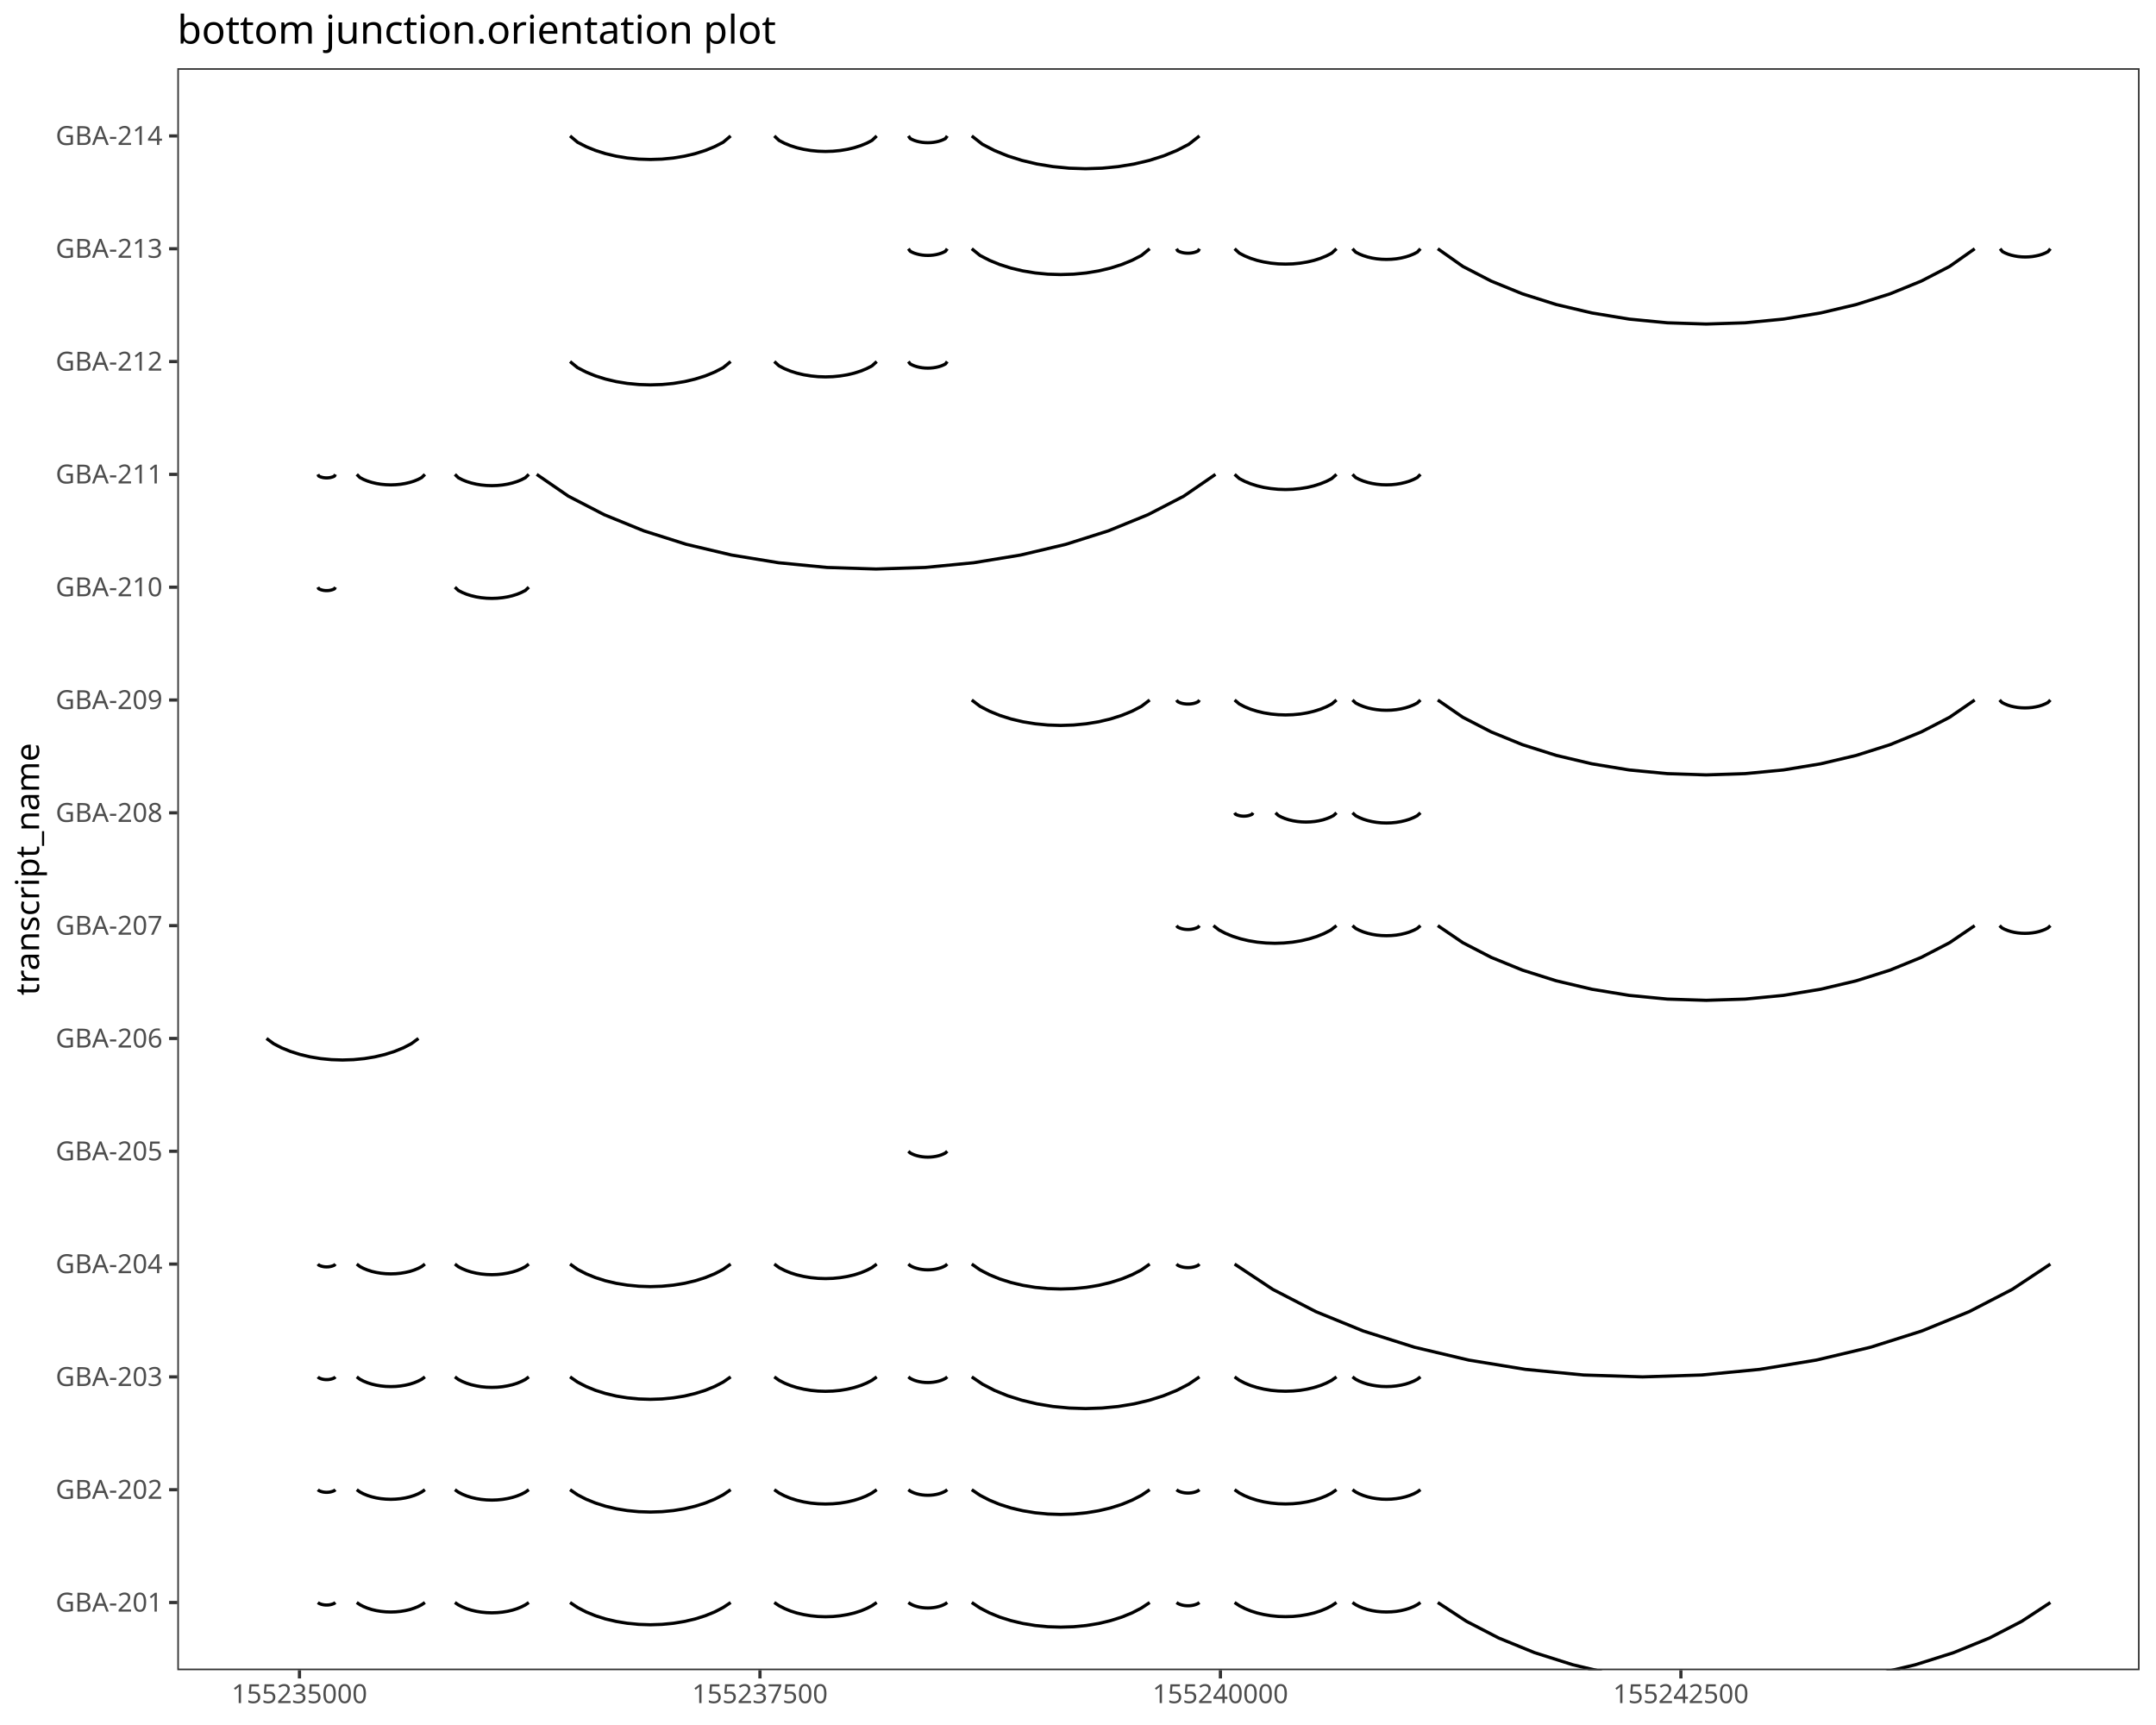
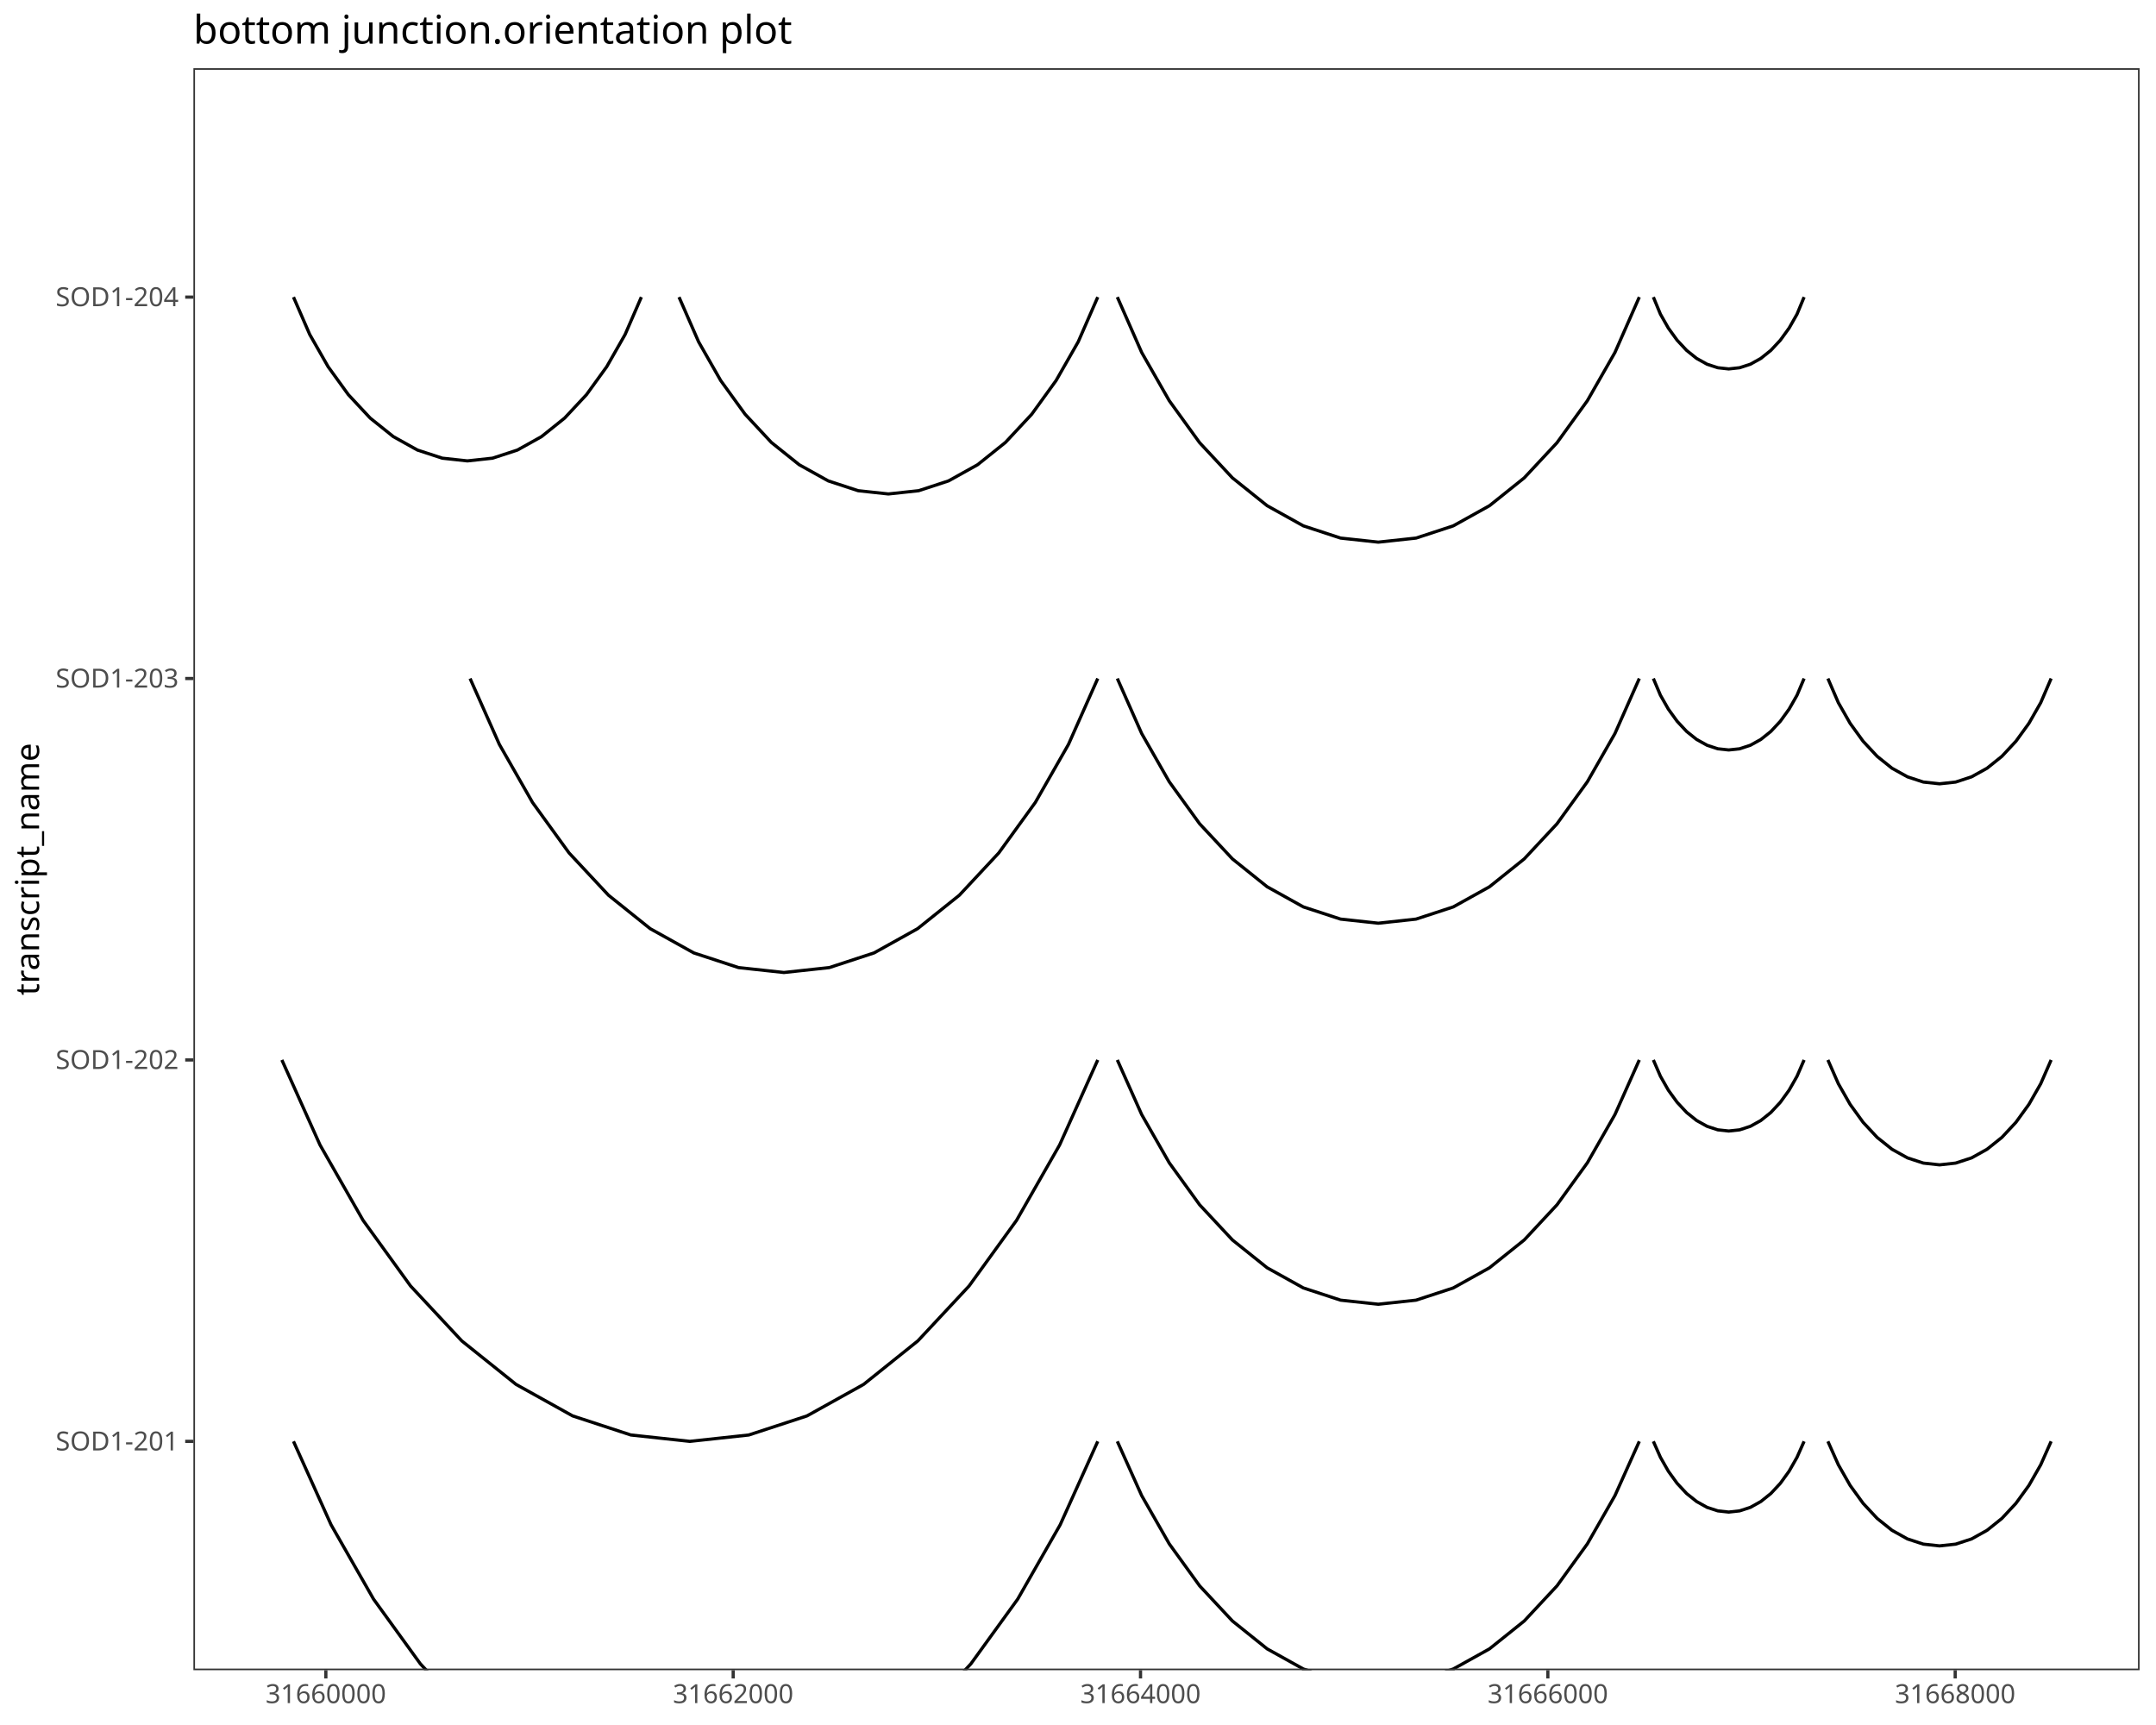
<svg xmlns="http://www.w3.org/2000/svg" class="svglite" data-engine-version="2.0" width="720.00pt" height="576.00pt" viewBox="0 0 720.00 576.00">
  <defs>
    <style type="text/css">
    .svglite line, .svglite polyline, .svglite polygon, .svglite path, .svglite rect, .svglite circle {
      fill: none;
      stroke: #000000;
      stroke-linecap: round;
      stroke-linejoin: round;
      stroke-miterlimit: 10.00;
    }
  </style>
  </defs>
  <rect width="100%" height="100%" style="stroke: none; fill: #FFFFFF;" />
  <defs>
    <clipPath id="cpMC4wMHw3MjAuMDB8MC4wMHw1NzYuMDA=">
      <rect x="0.00" y="0.00" width="720.00" height="576.00" />
    </clipPath>
  </defs>
  <g clip-path="url(#cpMC4wMHw3MjAuMDB8MC4wMHw1NzYuMDA=)">
    <rect x="0.00" y="0.00" width="720.00" height="576.00" style="stroke-width: 1.07; stroke: #FFFFFF; fill: #FFFFFF;" />
  </g>
  <defs>
-     <clipPath id="cpNTkuMjF8NzE0LjUyfDIyLjc4fDU1Ny43MQ==">
-       <rect x="59.21" y="22.78" width="655.31" height="534.92" />
+     <clipPath id="cpNjQuNTl8NzE0LjUyfDIyLjc4fDU1Ny43MQ==">
+       <rect x="64.59" y="22.78" width="649.93" height="534.92" />
    </clipPath>
  </defs>
-   <g clip-path="url(#cpNTkuMjF8NzE0LjUyfDIyLjc4fDU1Ny43MQ==)">
-     <rect x="59.21" y="22.78" width="655.31" height="534.92" style="stroke-width: 1.07; stroke: none; fill: #FFFFFF;" />
-     <polyline points="151.92,535.10 153.07,535.89 154.38,536.56 155.81,537.15 157.36,537.64 159.00,538.03 160.71,538.31 162.47,538.48 164.26,538.54 166.04,538.48 167.80,538.31 169.51,538.03 171.15,537.64 172.70,537.15 174.13,536.56 175.44,535.89 176.59,535.10 " style="stroke-width: 1.07; stroke-linecap: butt;" />
-     <polyline points="106.16,535.10 106.43,535.32 106.74,535.48 107.08,535.61 107.45,535.73 107.84,535.82 108.24,535.89 108.66,535.93 109.08,535.94 109.50,535.93 109.92,535.89 110.32,535.82 110.71,535.73 111.08,535.61 111.42,535.48 111.73,535.32 112.00,535.10 " style="stroke-width: 1.07; stroke-linecap: butt;" />
-     <polyline points="190.37,535.10 192.87,536.77 195.71,538.24 198.83,539.51 202.19,540.58 205.76,541.42 209.48,542.03 213.31,542.40 217.19,542.53 221.06,542.40 224.89,542.03 228.61,541.42 232.18,540.58 235.55,539.51 238.67,538.24 241.50,536.77 244.00,535.10 " style="stroke-width: 1.07; stroke-linecap: butt;" />
-     <polyline points="258.58,535.10 260.18,536.18 261.99,537.11 263.98,537.93 266.12,538.61 268.40,539.14 270.77,539.53 273.21,539.77 275.68,539.85 278.16,539.77 280.59,539.53 282.97,539.14 285.24,538.61 287.39,537.93 289.38,537.11 291.19,536.18 292.78,535.10 " style="stroke-width: 1.07; stroke-linecap: butt;" />
-     <polyline points="303.36,535.10 303.97,535.53 304.66,535.89 305.41,536.20 306.23,536.45 307.09,536.66 307.99,536.81 308.91,536.90 309.85,536.93 310.79,536.90 311.72,536.81 312.62,536.66 313.48,536.45 314.30,536.20 315.05,535.89 315.74,535.53 316.34,535.10 " style="stroke-width: 1.07; stroke-linecap: butt;" />
-     <polyline points="324.52,535.10 327.30,536.95 330.44,538.57 333.89,539.98 337.62,541.16 341.58,542.10 345.70,542.78 349.94,543.19 354.23,543.32 358.53,543.19 362.77,542.78 366.89,542.10 370.84,541.16 374.57,539.98 378.03,538.57 381.17,536.95 383.94,535.10 " style="stroke-width: 1.07; stroke-linecap: butt;" />
-     <polyline points="392.92,535.10 393.28,535.37 393.68,535.58 394.13,535.76 394.61,535.91 395.11,536.03 395.64,536.12 396.19,536.17 396.74,536.19 397.29,536.17 397.83,536.12 398.36,536.03 398.87,535.91 399.35,535.76 399.79,535.58 400.19,535.37 400.55,535.10 " style="stroke-width: 1.07; stroke-linecap: butt;" />
-     <polyline points="412.30,535.10 413.89,536.17 415.69,537.10 417.66,537.91 419.80,538.59 422.06,539.12 424.42,539.51 426.85,539.75 429.31,539.82 431.77,539.75 434.19,539.51 436.55,539.12 438.82,538.59 440.95,537.91 442.93,537.10 444.73,536.17 446.32,535.10 " style="stroke-width: 1.07; stroke-linecap: butt;" />
-     <polyline points="451.67,535.10 452.73,535.83 453.93,536.45 455.25,536.99 456.67,537.44 458.18,537.80 459.76,538.06 461.38,538.21 463.02,538.26 464.66,538.21 466.28,538.06 467.85,537.80 469.36,537.44 470.79,536.99 472.11,536.45 473.30,535.83 474.36,535.10 " style="stroke-width: 1.07; stroke-linecap: butt;" />
-     <polyline points="480.15,535.10 489.71,541.37 500.51,546.96 512.41,551.82 525.26,555.89 538.87,559.11 553.06,561.44 567.65,562.85 582.44,563.32 597.23,562.85 611.82,561.44 626.01,559.11 639.62,555.89 652.47,551.82 664.37,546.96 675.17,541.37 684.73,535.10 " style="stroke-width: 1.07; stroke-linecap: butt;" />
-     <polyline points="119.14,535.10 120.20,535.83 121.40,536.45 122.73,536.99 124.16,537.45 125.67,537.80 127.25,538.06 128.87,538.22 130.52,538.27 132.16,538.22 133.78,538.06 135.36,537.80 136.88,537.45 138.31,536.99 139.63,536.45 140.83,535.83 141.90,535.10 " style="stroke-width: 1.07; stroke-linecap: butt;" />
-     <polyline points="151.92,196.07 153.07,197.16 154.38,197.83 155.81,198.42 157.36,198.91 159.00,199.30 160.71,199.58 162.47,199.75 164.26,199.81 166.04,199.75 167.80,199.58 169.51,199.30 171.15,198.91 172.70,198.42 174.13,197.83 175.44,197.16 176.59,196.07 " style="stroke-width: 1.07; stroke-linecap: butt;" />
-     <polyline points="106.16,196.07 106.43,196.59 106.74,196.74 107.08,196.88 107.45,197.00 107.84,197.09 108.24,197.16 108.66,197.20 109.08,197.21 109.50,197.20 109.92,197.16 110.32,197.09 110.71,197.00 111.08,196.88 111.42,196.74 111.73,196.59 112.00,196.07 " style="stroke-width: 1.07; stroke-linecap: butt;" />
-     <polyline points="119.14,158.40 120.20,159.46 121.40,160.09 122.73,160.63 124.16,161.08 125.67,161.44 127.25,161.70 128.87,161.85 130.52,161.91 132.16,161.85 133.78,161.70 135.36,161.44 136.88,161.08 138.31,160.63 139.63,160.09 140.83,159.46 141.90,158.40 " style="stroke-width: 1.07; stroke-linecap: butt;" />
-     <polyline points="151.92,158.40 153.07,159.52 154.38,160.20 155.81,160.78 157.36,161.27 159.00,161.66 160.71,161.94 162.47,162.11 164.26,162.17 166.04,162.11 167.80,161.94 169.51,161.66 171.15,161.27 172.70,160.78 174.13,160.20 175.44,159.52 176.59,158.40 " style="stroke-width: 1.07; stroke-linecap: butt;" />
-     <polyline points="106.16,158.40 106.43,158.95 106.74,159.11 107.08,159.25 107.45,159.36 107.84,159.46 108.24,159.52 108.66,159.56 109.08,159.58 109.50,159.56 109.92,159.52 110.32,159.46 110.71,159.36 111.08,159.25 111.42,159.11 111.73,158.95 112.00,158.40 " style="stroke-width: 1.07; stroke-linecap: butt;" />
-     <polyline points="179.23,158.40 189.82,165.68 201.79,171.87 214.98,177.25 229.21,181.76 244.29,185.33 260.02,187.91 276.18,189.48 292.57,190.00 308.95,189.48 325.12,187.91 340.84,185.33 355.92,181.76 370.15,177.25 383.34,171.87 395.31,165.68 405.90,158.40 " style="stroke-width: 1.07; stroke-linecap: butt;" />
-     <polyline points="412.30,158.40 413.89,159.81 415.69,160.74 417.66,161.54 419.80,162.22 422.06,162.76 424.42,163.14 426.85,163.38 429.31,163.46 431.77,163.38 434.19,163.14 436.55,162.76 438.82,162.22 440.95,161.54 442.93,160.74 444.73,159.81 446.32,158.40 " style="stroke-width: 1.07; stroke-linecap: butt;" />
-     <polyline points="451.67,158.40 452.73,159.46 453.93,160.08 455.25,160.62 456.67,161.07 458.18,161.43 459.76,161.69 461.38,161.85 463.02,161.90 464.66,161.85 466.28,161.69 467.85,161.43 469.36,161.07 470.79,160.62 472.11,160.08 473.30,159.46 474.36,158.40 " style="stroke-width: 1.07; stroke-linecap: butt;" />
-     <polyline points="190.37,120.73 192.87,122.77 195.71,124.23 198.83,125.51 202.19,126.57 205.76,127.42 209.48,128.03 213.31,128.40 217.19,128.52 221.06,128.40 224.89,128.03 228.61,127.42 232.18,126.57 235.55,125.51 238.67,124.23 241.50,122.77 244.00,120.73 " style="stroke-width: 1.07; stroke-linecap: butt;" />
-     <polyline points="258.58,120.73 260.18,122.18 261.99,123.11 263.98,123.92 266.12,124.60 268.40,125.14 270.77,125.53 273.21,125.77 275.68,125.85 278.16,125.77 280.59,125.53 282.97,125.14 285.24,124.60 287.39,123.92 289.38,123.11 291.19,122.18 292.78,120.73 " style="stroke-width: 1.07; stroke-linecap: butt;" />
-     <polyline points="303.36,120.73 303.97,121.53 304.66,121.88 305.41,122.19 306.23,122.45 307.09,122.65 307.99,122.80 308.91,122.89 309.85,122.92 310.79,122.89 311.72,122.80 312.62,122.65 313.48,122.45 314.30,122.19 315.05,121.88 315.74,121.53 316.34,120.73 " style="stroke-width: 1.07; stroke-linecap: butt;" />
-     <polyline points="303.36,83.06 303.97,83.89 304.66,84.25 305.41,84.56 306.23,84.81 307.09,85.02 307.99,85.17 308.91,85.26 309.85,85.29 310.79,85.26 311.72,85.17 312.62,85.02 313.48,84.81 314.30,84.56 315.05,84.25 315.74,83.89 316.34,83.06 " style="stroke-width: 1.07; stroke-linecap: butt;" />
-     <polyline points="324.52,83.06 327.30,85.31 330.44,86.93 333.89,88.34 337.62,89.52 341.58,90.46 345.70,91.14 349.94,91.55 354.23,91.68 358.53,91.55 362.77,91.14 366.89,90.46 370.84,89.52 374.57,88.34 378.03,86.93 381.17,85.31 383.94,83.06 " style="stroke-width: 1.07; stroke-linecap: butt;" />
-     <polyline points="392.92,83.06 393.28,83.73 393.68,83.94 394.13,84.12 394.61,84.27 395.11,84.39 395.64,84.48 396.19,84.53 396.74,84.55 397.29,84.53 397.83,84.48 398.36,84.39 398.87,84.27 399.35,84.12 399.79,83.94 400.19,83.73 400.55,83.06 " style="stroke-width: 1.07; stroke-linecap: butt;" />
-     <polyline points="412.30,83.06 413.89,84.53 415.69,85.46 417.66,86.27 419.80,86.95 422.06,87.48 424.42,87.87 426.85,88.11 429.31,88.18 431.77,88.11 434.19,87.87 436.55,87.48 438.82,86.95 440.95,86.27 442.93,85.46 444.73,84.53 446.32,83.06 " style="stroke-width: 1.07; stroke-linecap: butt;" />
-     <polyline points="451.67,83.06 452.73,84.19 453.93,84.81 455.25,85.35 456.67,85.80 458.18,86.16 459.76,86.42 461.38,86.57 463.02,86.62 464.66,86.57 466.28,86.42 467.85,86.16 469.36,85.80 470.79,85.35 472.11,84.81 473.30,84.19 474.36,83.06 " style="stroke-width: 1.07; stroke-linecap: butt;" />
-     <polyline points="480.15,83.06 488.52,88.96 497.99,93.86 508.43,98.12 519.68,101.68 531.61,104.50 544.05,106.55 556.84,107.79 569.80,108.20 582.76,107.79 595.55,106.55 607.99,104.50 619.92,101.68 631.17,98.12 641.61,93.86 651.07,88.96 659.45,83.06 " style="stroke-width: 1.07; stroke-linecap: butt;" />
-     <polyline points="667.94,83.06 668.73,84.01 669.61,84.47 670.59,84.87 671.64,85.20 672.76,85.46 673.93,85.66 675.12,85.77 676.34,85.81 677.55,85.77 678.75,85.66 679.91,85.46 681.03,85.20 682.09,84.87 683.06,84.47 683.95,84.01 684.73,83.06 " style="stroke-width: 1.07; stroke-linecap: butt;" />
-     <polyline points="190.37,45.39 192.87,47.50 195.71,48.96 198.83,50.23 202.19,51.30 205.76,52.14 209.48,52.76 213.31,53.13 217.19,53.25 221.06,53.13 224.89,52.76 228.61,52.14 232.18,51.30 235.55,50.23 238.67,48.96 241.50,47.50 244.00,45.39 " style="stroke-width: 1.07; stroke-linecap: butt;" />
-     <polyline points="258.58,45.39 260.18,46.90 261.99,47.84 263.98,48.65 266.12,49.33 268.40,49.87 270.77,50.26 273.21,50.49 275.68,50.57 278.16,50.49 280.59,50.26 282.97,49.87 285.24,49.33 287.39,48.65 289.38,47.84 291.19,46.90 292.78,45.39 " style="stroke-width: 1.07; stroke-linecap: butt;" />
-     <polyline points="303.36,45.39 303.97,46.26 304.66,46.61 305.41,46.92 306.23,47.18 307.09,47.38 307.99,47.53 308.91,47.62 309.85,47.65 310.79,47.62 311.72,47.53 312.62,47.38 313.48,47.18 314.30,46.92 315.05,46.61 315.74,46.26 316.34,45.39 " style="stroke-width: 1.07; stroke-linecap: butt;" />
-     <polyline points="324.52,45.39 328.08,48.18 332.09,50.25 336.51,52.06 341.29,53.57 346.34,54.77 351.62,55.63 357.04,56.16 362.54,56.34 368.03,56.16 373.45,55.63 378.73,54.77 383.79,53.57 388.56,52.06 392.98,50.25 397.00,48.18 400.55,45.39 " style="stroke-width: 1.07; stroke-linecap: butt;" />
-     <polyline points="106.16,497.43 106.43,497.68 106.74,497.84 107.08,497.98 107.45,498.09 107.84,498.19 108.24,498.25 108.66,498.29 109.08,498.31 109.50,498.29 109.92,498.25 110.32,498.19 110.71,498.09 111.08,497.98 111.42,497.84 111.73,497.68 112.00,497.43 " style="stroke-width: 1.07; stroke-linecap: butt;" />
-     <polyline points="151.92,497.43 153.07,498.25 154.38,498.93 155.81,499.51 157.36,500.00 159.00,500.39 160.71,500.67 162.47,500.84 164.26,500.90 166.04,500.84 167.80,500.67 169.51,500.39 171.15,500.00 172.70,499.51 174.13,498.93 175.44,498.25 176.59,497.43 " style="stroke-width: 1.07; stroke-linecap: butt;" />
-     <polyline points="190.37,497.43 192.87,499.14 195.71,500.60 198.83,501.87 202.19,502.94 205.76,503.79 209.48,504.40 213.31,504.77 217.19,504.89 221.06,504.77 224.89,504.40 228.61,503.79 232.18,502.94 235.55,501.87 238.67,500.60 241.50,499.14 244.00,497.43 " style="stroke-width: 1.07; stroke-linecap: butt;" />
-     <polyline points="258.58,497.43 260.18,498.54 261.99,499.48 263.98,500.29 266.12,500.97 268.40,501.51 270.77,501.90 273.21,502.13 275.68,502.21 278.16,502.13 280.59,501.90 282.97,501.51 285.24,500.97 287.39,500.29 289.38,499.48 291.19,498.54 292.78,497.43 " style="stroke-width: 1.07; stroke-linecap: butt;" />
-     <polyline points="303.36,497.43 303.97,497.90 304.66,498.25 305.41,498.56 306.23,498.82 307.09,499.02 307.99,499.17 308.91,499.26 309.85,499.29 310.79,499.26 311.72,499.17 312.62,499.02 313.48,498.82 314.30,498.56 315.05,498.25 315.74,497.90 316.34,497.43 " style="stroke-width: 1.07; stroke-linecap: butt;" />
-     <polyline points="324.52,497.43 327.30,499.31 330.44,500.93 333.89,502.35 337.62,503.53 341.58,504.46 345.70,505.14 349.94,505.55 354.23,505.69 358.53,505.55 362.77,505.14 366.89,504.46 370.84,503.53 374.57,502.35 378.03,500.93 381.17,499.31 383.94,497.43 " style="stroke-width: 1.07; stroke-linecap: butt;" />
-     <polyline points="392.92,497.43 393.28,497.73 393.68,497.94 394.13,498.12 394.61,498.27 395.11,498.39 395.64,498.48 396.19,498.53 396.74,498.55 397.29,498.53 397.83,498.48 398.36,498.39 398.87,498.27 399.35,498.12 399.79,497.94 400.19,497.73 400.55,497.43 " style="stroke-width: 1.07; stroke-linecap: butt;" />
-     <polyline points="412.30,497.43 413.89,498.54 415.69,499.47 417.66,500.27 419.80,500.95 422.06,501.49 424.42,501.87 426.85,502.11 429.31,502.19 431.77,502.11 434.19,501.87 436.55,501.49 438.82,500.95 440.95,500.27 442.93,499.47 444.73,498.54 446.32,497.43 " style="stroke-width: 1.07; stroke-linecap: butt;" />
-     <polyline points="451.67,497.43 452.73,498.19 453.93,498.81 455.25,499.35 456.67,499.80 458.18,500.16 459.76,500.42 461.38,500.58 463.02,500.63 464.66,500.58 466.28,500.42 467.85,500.16 469.36,499.80 470.79,499.35 472.11,498.81 473.30,498.19 474.36,497.43 " style="stroke-width: 1.07; stroke-linecap: butt;" />
-     <polyline points="119.14,497.43 120.20,498.19 121.40,498.82 122.73,499.36 124.16,499.81 125.67,500.17 127.25,500.43 128.87,500.58 130.52,500.64 132.16,500.58 133.78,500.43 135.36,500.17 136.88,499.81 138.31,499.36 139.63,498.82 140.83,498.19 141.90,497.43 " style="stroke-width: 1.07; stroke-linecap: butt;" />
-     <polyline points="119.14,459.76 120.20,460.56 121.40,461.18 122.73,461.72 124.16,462.17 125.67,462.53 127.25,462.79 128.87,462.95 130.52,463.00 132.16,462.95 133.78,462.79 135.36,462.53 136.88,462.17 138.31,461.72 139.63,461.18 140.83,460.56 141.90,459.76 " style="stroke-width: 1.07; stroke-linecap: butt;" />
-     <polyline points="151.92,459.76 153.07,460.62 154.38,461.29 155.81,461.88 157.36,462.37 159.00,462.75 160.71,463.04 162.47,463.21 164.26,463.26 166.04,463.21 167.80,463.04 169.51,462.75 171.15,462.37 172.70,461.88 174.13,461.29 175.44,460.62 176.59,459.76 " style="stroke-width: 1.07; stroke-linecap: butt;" />
-     <polyline points="190.37,459.76 192.87,461.50 195.71,462.96 198.83,464.24 202.19,465.30 205.76,466.15 209.48,466.76 213.31,467.13 217.19,467.25 221.06,467.13 224.89,466.76 228.61,466.15 232.18,465.30 235.55,464.24 238.67,462.96 241.50,461.50 244.00,459.76 " style="stroke-width: 1.07; stroke-linecap: butt;" />
-     <polyline points="258.58,459.76 260.18,460.91 261.99,461.84 263.98,462.65 266.12,463.33 268.40,463.87 270.77,464.26 273.21,464.50 275.68,464.58 278.16,464.50 280.59,464.26 282.97,463.87 285.24,463.33 287.39,462.65 289.38,461.84 291.19,460.91 292.78,459.76 " style="stroke-width: 1.07; stroke-linecap: butt;" />
-     <polyline points="106.16,459.76 106.43,460.04 106.74,460.20 107.08,460.34 107.45,460.46 107.84,460.55 108.24,460.62 108.66,460.66 109.08,460.67 109.50,460.66 109.92,460.62 110.32,460.55 110.71,460.46 111.08,460.34 111.42,460.20 111.73,460.04 112.00,459.76 " style="stroke-width: 1.07; stroke-linecap: butt;" />
-     <polyline points="303.36,459.76 303.97,460.26 304.66,460.61 305.41,460.92 306.23,461.18 307.09,461.38 307.99,461.53 308.91,461.62 309.85,461.65 310.79,461.62 311.72,461.53 312.62,461.38 313.48,461.18 314.30,460.92 315.05,460.61 315.74,460.26 316.34,459.76 " style="stroke-width: 1.07; stroke-linecap: butt;" />
-     <polyline points="324.52,459.76 328.08,462.18 332.09,464.26 336.51,466.06 341.29,467.57 346.34,468.77 351.62,469.64 357.04,470.16 362.54,470.34 368.03,470.16 373.45,469.64 378.73,468.77 383.79,467.57 388.56,466.06 392.98,464.26 397.00,462.18 400.55,459.76 " style="stroke-width: 1.07; stroke-linecap: butt;" />
-     <polyline points="412.30,459.76 413.89,460.90 415.69,461.83 417.66,462.64 419.80,463.31 422.06,463.85 424.42,464.24 426.85,464.47 429.31,464.55 431.77,464.47 434.19,464.24 436.55,463.85 438.82,463.31 440.95,462.64 442.93,461.83 444.73,460.90 446.32,459.76 " style="stroke-width: 1.07; stroke-linecap: butt;" />
-     <polyline points="451.67,459.76 452.73,460.56 453.93,461.18 455.25,461.71 456.67,462.17 458.18,462.52 459.76,462.78 461.38,462.94 463.02,462.99 464.66,462.94 466.28,462.78 467.85,462.52 469.36,462.17 470.79,461.71 472.11,461.18 473.30,460.56 474.36,459.76 " style="stroke-width: 1.07; stroke-linecap: butt;" />
-     <polyline points="119.14,422.09 120.20,422.92 121.40,423.54 122.73,424.08 124.16,424.54 125.67,424.89 127.25,425.15 128.87,425.31 130.52,425.36 132.16,425.31 133.78,425.15 135.36,424.89 136.88,424.54 138.31,424.08 139.63,423.54 140.83,422.92 141.90,422.09 " style="stroke-width: 1.07; stroke-linecap: butt;" />
-     <polyline points="151.92,422.09 153.07,422.98 154.38,423.65 155.81,424.24 157.36,424.73 159.00,425.12 160.71,425.40 162.47,425.57 164.26,425.63 166.04,425.57 167.80,425.40 169.51,425.12 171.15,424.73 172.70,424.24 174.13,423.65 175.44,422.98 176.59,422.09 " style="stroke-width: 1.07; stroke-linecap: butt;" />
-     <polyline points="190.37,422.09 192.87,423.86 195.71,425.33 198.83,426.60 202.19,427.67 205.76,428.51 209.48,429.12 213.31,429.49 217.19,429.62 221.06,429.49 224.89,429.12 228.61,428.51 232.18,427.67 235.55,426.60 238.67,425.33 241.50,423.86 244.00,422.09 " style="stroke-width: 1.07; stroke-linecap: butt;" />
-     <polyline points="258.58,422.09 260.18,423.27 261.99,424.20 263.98,425.02 266.12,425.70 268.40,426.23 270.77,426.62 273.21,426.86 275.68,426.94 278.16,426.86 280.59,426.62 282.97,426.23 285.24,425.70 287.39,425.02 289.38,424.20 291.19,423.27 292.78,422.09 " style="stroke-width: 1.07; stroke-linecap: butt;" />
-     <polyline points="303.36,422.09 303.97,422.62 304.66,422.98 305.41,423.29 306.23,423.54 307.09,423.75 307.99,423.90 308.91,423.99 309.85,424.02 310.79,423.99 311.72,423.90 312.62,423.75 313.48,423.54 314.30,423.29 315.05,422.98 315.74,422.62 316.34,422.09 " style="stroke-width: 1.07; stroke-linecap: butt;" />
-     <polyline points="106.16,422.09 106.43,422.41 106.74,422.57 107.08,422.70 107.45,422.82 107.84,422.91 108.24,422.98 108.66,423.02 109.08,423.03 109.50,423.02 109.92,422.98 110.32,422.91 110.71,422.82 111.08,422.70 111.42,422.57 111.73,422.41 112.00,422.09 " style="stroke-width: 1.07; stroke-linecap: butt;" />
-     <polyline points="324.52,422.09 327.30,424.04 330.44,425.66 333.89,427.07 337.62,428.25 341.58,429.19 345.70,429.87 349.94,430.28 354.23,430.41 358.53,430.28 362.77,429.87 366.89,429.19 370.84,428.25 374.57,427.07 378.03,425.66 381.17,424.04 383.94,422.09 " style="stroke-width: 1.07; stroke-linecap: butt;" />
-     <polyline points="392.92,422.09 393.28,422.46 393.68,422.67 394.13,422.85 394.61,423.00 395.11,423.12 395.64,423.21 396.19,423.26 396.74,423.28 397.29,423.26 397.83,423.21 398.36,423.12 398.87,423.00 399.35,422.85 399.79,422.67 400.19,422.46 400.55,422.09 " style="stroke-width: 1.07; stroke-linecap: butt;" />
-     <polyline points="412.30,422.09 425.03,430.53 439.42,437.97 455.27,444.44 472.37,449.86 490.49,454.15 509.40,457.25 528.82,459.13 548.52,459.76 568.21,459.13 587.64,457.25 606.54,454.15 624.66,449.86 641.77,444.44 657.62,437.97 672.00,430.53 684.73,422.09 " style="stroke-width: 1.07; stroke-linecap: butt;" />
-     <polyline points="303.36,384.42 303.97,384.99 304.66,385.34 305.41,385.65 306.23,385.91 307.09,386.11 307.99,386.26 308.91,386.35 309.85,386.38 310.79,386.35 311.72,386.26 312.62,386.11 313.48,385.91 314.30,385.65 315.05,385.34 315.74,384.99 316.34,384.42 " style="stroke-width: 1.07; stroke-linecap: butt;" />
-     <polyline points="89.00,346.75 91.37,348.50 94.05,349.89 97.00,351.09 100.19,352.10 103.56,352.90 107.08,353.48 110.70,353.83 114.37,353.95 118.04,353.83 121.66,353.48 125.18,352.90 128.55,352.10 131.74,351.09 134.69,349.89 137.37,348.50 139.74,346.75 " style="stroke-width: 1.07; stroke-linecap: butt;" />
-     <polyline points="392.92,309.08 393.28,309.55 393.68,309.76 394.13,309.94 394.61,310.09 395.11,310.21 395.64,310.30 396.19,310.35 396.74,310.37 397.29,310.35 397.83,310.30 398.36,310.21 398.87,310.09 399.35,309.94 399.79,309.76 400.19,309.55 400.55,309.08 " style="stroke-width: 1.07; stroke-linecap: butt;" />
-     <polyline points="405.23,309.08 407.15,310.57 409.32,311.69 411.71,312.67 414.29,313.48 417.02,314.13 419.87,314.60 422.80,314.88 425.77,314.98 428.74,314.88 431.67,314.60 434.52,314.13 437.26,313.48 439.84,312.67 442.23,311.69 444.40,310.57 446.32,309.08 " style="stroke-width: 1.07; stroke-linecap: butt;" />
-     <polyline points="451.67,309.08 452.73,310.01 453.93,310.63 455.25,311.17 456.67,311.62 458.18,311.98 459.76,312.24 461.38,312.39 463.02,312.44 464.66,312.39 466.28,312.24 467.85,311.98 469.36,311.62 470.79,311.17 472.11,310.63 473.30,310.01 474.36,309.08 " style="stroke-width: 1.07; stroke-linecap: butt;" />
-     <polyline points="480.15,309.08 488.52,314.78 497.99,319.68 508.43,323.94 519.68,327.50 531.61,330.32 544.05,332.37 556.84,333.61 569.80,334.02 582.76,333.61 595.55,332.37 607.99,330.32 619.92,327.50 631.17,323.94 641.61,319.68 651.07,314.78 659.45,309.08 " style="stroke-width: 1.07; stroke-linecap: butt;" />
-     <polyline points="667.76,309.08 668.55,309.83 669.45,310.30 670.43,310.70 671.50,311.04 672.63,311.31 673.81,311.50 675.02,311.62 676.25,311.66 677.47,311.62 678.68,311.50 679.86,311.31 680.99,311.04 682.06,310.70 683.04,310.30 683.94,309.83 684.73,309.08 " style="stroke-width: 1.07; stroke-linecap: butt;" />
-     <polyline points="412.30,271.41 412.59,271.87 412.91,272.04 413.27,272.18 413.66,272.30 414.07,272.40 414.49,272.47 414.93,272.51 415.38,272.53 415.82,272.51 416.26,272.47 416.69,272.40 417.09,272.30 417.48,272.18 417.84,272.04 418.16,271.87 418.45,271.41 " style="stroke-width: 1.07; stroke-linecap: butt;" />
-     <polyline points="425.96,271.41 426.91,272.30 427.98,272.86 429.17,273.34 430.44,273.75 431.80,274.07 433.21,274.30 434.66,274.44 436.14,274.49 437.61,274.44 439.06,274.30 440.47,274.07 441.83,273.75 443.10,273.34 444.29,272.86 445.36,272.30 446.32,271.41 " style="stroke-width: 1.07; stroke-linecap: butt;" />
-     <polyline points="451.67,271.41 452.73,272.37 453.93,272.99 455.25,273.53 456.67,273.98 458.18,274.34 459.76,274.60 461.38,274.76 463.02,274.81 464.66,274.76 466.28,274.60 467.85,274.34 469.36,273.98 470.79,273.53 472.11,272.99 473.30,272.37 474.36,271.41 " style="stroke-width: 1.07; stroke-linecap: butt;" />
-     <polyline points="324.52,233.74 327.30,235.86 330.44,237.48 333.89,238.89 337.62,240.07 341.58,241.01 345.70,241.68 349.94,242.09 354.23,242.23 358.53,242.09 362.77,241.68 366.89,241.01 370.84,240.07 374.57,238.89 378.03,237.48 381.17,235.86 383.94,233.74 " style="stroke-width: 1.07; stroke-linecap: butt;" />
-     <polyline points="392.92,233.74 393.28,234.28 393.68,234.48 394.13,234.67 394.61,234.82 395.11,234.94 395.64,235.02 396.19,235.08 396.74,235.09 397.29,235.08 397.83,235.02 398.36,234.94 398.87,234.82 399.35,234.67 399.79,234.48 400.19,234.28 400.55,233.74 " style="stroke-width: 1.07; stroke-linecap: butt;" />
-     <polyline points="412.30,233.74 413.89,235.08 415.69,236.01 417.66,236.82 419.80,237.49 422.06,238.03 424.42,238.42 426.85,238.65 429.31,238.73 431.77,238.65 434.19,238.42 436.55,238.03 438.82,237.49 440.95,236.82 442.93,236.01 444.73,235.08 446.32,233.74 " style="stroke-width: 1.07; stroke-linecap: butt;" />
-     <polyline points="451.67,233.74 452.73,234.74 453.93,235.36 455.25,235.89 456.67,236.35 458.18,236.70 459.76,236.96 461.38,237.12 463.02,237.17 464.66,237.12 466.28,236.96 467.85,236.70 469.36,236.35 470.79,235.89 472.11,235.36 473.30,234.74 474.36,233.74 " style="stroke-width: 1.07; stroke-linecap: butt;" />
-     <polyline points="480.15,233.74 488.52,239.51 497.99,244.40 508.43,248.66 519.68,252.23 531.61,255.05 544.05,257.10 556.84,258.33 569.80,258.75 582.76,258.33 595.55,257.10 607.99,255.05 619.92,252.23 631.17,248.66 641.61,244.40 651.07,239.51 659.45,233.74 " style="stroke-width: 1.07; stroke-linecap: butt;" />
-     <polyline points="667.76,233.74 668.55,234.56 669.45,235.02 670.43,235.43 671.50,235.77 672.63,236.03 673.81,236.23 675.02,236.34 676.25,236.38 677.47,236.34 678.68,236.23 679.86,236.03 680.99,235.77 682.06,235.43 683.04,235.02 683.94,234.56 684.73,233.74 " style="stroke-width: 1.07; stroke-linecap: butt;" />
-     <rect x="59.21" y="22.78" width="655.31" height="534.92" style="stroke-width: 1.07; stroke: #333333;" />
+   <g clip-path="url(#cpNjQuNTl8NzE0LjUyfDIyLjc4fDU1Ny43MQ==)">
+     <rect x="64.59" y="22.78" width="649.93" height="534.92" style="stroke-width: 1.07; stroke: none; fill: #FFFFFF;" />
+     <polyline points="552.14,481.29 554.50,486.61 557.15,491.26 560.08,495.31 563.24,498.70 566.59,501.38 570.08,503.33 573.67,504.50 577.31,504.90 580.95,504.50 584.54,503.33 588.03,501.38 591.38,498.70 594.54,495.31 597.47,491.26 600.12,486.61 602.48,481.29 " style="stroke-width: 1.07; stroke-linecap: butt;" />
+     <polyline points="610.43,481.29 613.92,489.11 617.85,496.00 622.19,501.99 626.87,507.01 631.83,510.99 637.00,513.87 642.32,515.61 647.71,516.19 653.09,515.61 658.41,513.87 663.58,510.99 668.54,507.01 673.22,501.99 677.56,496.00 681.50,489.11 684.98,481.29 " style="stroke-width: 1.07; stroke-linecap: butt;" />
+     <polyline points="98.01,481.29 110.56,509.14 124.74,533.96 140.37,555.56 157.23,573.64 175.10,587.97 193.74,598.34 212.89,604.61 232.30,606.72 251.72,604.61 270.87,598.34 289.51,587.97 307.38,573.64 324.24,555.56 339.87,533.96 354.05,509.14 366.60,481.29 " style="stroke-width: 1.07; stroke-linecap: butt;" />
+     <polyline points="373.13,481.29 381.27,499.41 390.48,515.52 400.62,529.54 411.57,541.27 423.16,550.57 435.26,557.30 447.69,561.37 460.29,562.74 472.89,561.37 485.32,557.30 497.42,550.57 509.02,541.27 519.96,529.54 530.10,515.52 539.31,499.41 547.45,481.29 " style="stroke-width: 1.07; stroke-linecap: butt;" />
+     <polyline points="552.14,353.93 554.50,359.37 557.15,364.03 560.08,368.07 563.24,371.46 566.59,374.15 570.08,376.09 573.67,377.27 577.31,377.66 580.95,377.27 584.54,376.09 588.03,374.15 591.38,371.46 594.54,368.07 597.47,364.03 600.12,359.37 602.48,353.93 " style="stroke-width: 1.07; stroke-linecap: butt;" />
+     <polyline points="610.43,353.93 613.92,361.87 617.85,368.76 622.19,374.76 626.87,379.78 631.83,383.75 637.00,386.63 642.32,388.37 647.71,388.96 653.09,388.37 658.41,386.63 663.58,383.75 668.54,379.78 673.22,374.76 677.56,368.76 681.50,361.87 684.98,353.93 " style="stroke-width: 1.07; stroke-linecap: butt;" />
+     <polyline points="94.13,353.93 106.86,382.30 121.25,407.49 137.10,429.40 154.21,447.74 172.34,462.27 191.24,472.79 210.67,479.16 230.37,481.29 250.06,479.16 269.49,472.79 288.40,462.27 306.52,447.74 323.63,429.40 339.48,407.49 353.87,382.30 366.60,353.93 " style="stroke-width: 1.07; stroke-linecap: butt;" />
+     <polyline points="373.13,353.93 381.27,372.17 390.48,388.28 400.62,402.30 411.57,414.04 423.16,423.33 435.26,430.06 447.69,434.14 460.29,435.50 472.89,434.14 485.32,430.06 497.42,423.33 509.02,414.04 519.96,402.30 530.10,388.28 539.31,372.17 547.45,353.93 " style="stroke-width: 1.07; stroke-linecap: butt;" />
+     <polyline points="552.14,226.56 554.50,232.14 557.15,236.79 560.08,240.84 563.24,244.23 566.59,246.91 570.08,248.85 573.67,250.03 577.31,250.42 580.95,250.03 584.54,248.85 588.03,246.91 591.38,244.23 594.54,240.84 597.47,236.79 600.12,232.14 602.48,226.56 " style="stroke-width: 1.07; stroke-linecap: butt;" />
+     <polyline points="610.43,226.56 613.92,234.64 617.85,241.53 622.19,247.52 626.87,252.54 631.83,256.52 637.00,259.39 642.32,261.14 647.71,261.72 653.09,261.14 658.41,259.39 663.58,256.52 668.54,252.54 673.22,247.52 677.56,241.53 681.50,234.64 684.98,226.56 " style="stroke-width: 1.07; stroke-linecap: butt;" />
+     <polyline points="156.98,226.56 166.77,248.58 177.84,267.96 190.04,284.81 203.20,298.92 217.14,310.10 231.69,318.19 246.64,323.09 261.79,324.73 276.94,323.09 291.89,318.19 306.43,310.10 320.38,298.92 333.54,284.81 345.74,267.96 356.81,248.58 366.60,226.56 " style="stroke-width: 1.07; stroke-linecap: butt;" />
+     <polyline points="373.13,226.56 381.27,244.94 390.48,261.05 400.62,275.07 411.57,286.80 423.16,296.10 435.26,302.83 447.69,306.90 460.29,308.27 472.89,306.90 485.32,302.83 497.42,296.10 509.02,286.80 519.96,275.07 530.10,261.05 539.31,244.94 547.45,226.56 " style="stroke-width: 1.07; stroke-linecap: butt;" />
+     <polyline points="98.01,99.20 103.44,111.70 109.57,122.44 116.33,131.78 123.62,139.60 131.35,145.79 139.41,150.28 147.70,152.99 156.09,153.90 164.49,152.99 172.78,150.28 180.84,145.79 188.56,139.60 195.86,131.78 202.62,122.44 208.75,111.70 214.18,99.20 " style="stroke-width: 1.07; stroke-linecap: butt;" />
+     <polyline points="552.14,99.20 554.50,104.90 557.15,109.56 560.08,113.60 563.24,116.99 566.59,119.68 570.08,121.62 573.67,122.79 577.31,123.19 580.95,122.79 584.54,121.62 588.03,119.68 591.38,116.99 594.54,113.60 597.47,109.56 600.12,104.90 602.48,99.20 " style="stroke-width: 1.07; stroke-linecap: butt;" />
+     <polyline points="226.76,99.20 233.30,114.14 240.68,127.07 248.82,138.31 257.59,147.73 266.90,155.18 276.60,160.58 286.57,163.85 296.68,164.94 306.79,163.85 316.76,160.58 326.46,155.18 335.77,147.73 344.55,138.31 352.68,127.07 360.07,114.14 366.60,99.20 " style="stroke-width: 1.07; stroke-linecap: butt;" />
+     <polyline points="373.13,99.20 381.27,117.70 390.48,133.81 400.62,147.83 411.57,159.57 423.16,168.86 435.26,175.59 447.69,179.67 460.29,181.03 472.89,179.67 485.32,175.59 497.42,168.86 509.02,159.57 519.96,147.83 530.10,133.81 539.31,117.70 547.45,99.20 " style="stroke-width: 1.07; stroke-linecap: butt;" />
+     <rect x="64.59" y="22.78" width="649.93" height="534.92" style="stroke-width: 1.07; stroke: #333333;" />
  </g>
  <g clip-path="url(#cpMC4wMHw3MjAuMDB8MC4wMHw1NzYuMDA=)">
-     <text x="54.28" y="538.13" text-anchor="end" style="font-size: 8.80px; fill: #4D4D4D; font-family: sans;" textLength="36.20px" lengthAdjust="spacingAndGlyphs">GBA-201</text>
-     <text x="54.28" y="500.46" text-anchor="end" style="font-size: 8.80px; fill: #4D4D4D; font-family: sans;" textLength="36.20px" lengthAdjust="spacingAndGlyphs">GBA-202</text>
-     <text x="54.28" y="462.79" text-anchor="end" style="font-size: 8.80px; fill: #4D4D4D; font-family: sans;" textLength="36.20px" lengthAdjust="spacingAndGlyphs">GBA-203</text>
-     <text x="54.28" y="425.12" text-anchor="end" style="font-size: 8.80px; fill: #4D4D4D; font-family: sans;" textLength="36.20px" lengthAdjust="spacingAndGlyphs">GBA-204</text>
-     <text x="54.28" y="387.45" text-anchor="end" style="font-size: 8.80px; fill: #4D4D4D; font-family: sans;" textLength="36.20px" lengthAdjust="spacingAndGlyphs">GBA-205</text>
-     <text x="54.28" y="349.78" text-anchor="end" style="font-size: 8.80px; fill: #4D4D4D; font-family: sans;" textLength="36.20px" lengthAdjust="spacingAndGlyphs">GBA-206</text>
-     <text x="54.28" y="312.11" text-anchor="end" style="font-size: 8.80px; fill: #4D4D4D; font-family: sans;" textLength="36.20px" lengthAdjust="spacingAndGlyphs">GBA-207</text>
-     <text x="54.28" y="274.44" text-anchor="end" style="font-size: 8.80px; fill: #4D4D4D; font-family: sans;" textLength="36.20px" lengthAdjust="spacingAndGlyphs">GBA-208</text>
-     <text x="54.28" y="236.77" text-anchor="end" style="font-size: 8.80px; fill: #4D4D4D; font-family: sans;" textLength="36.20px" lengthAdjust="spacingAndGlyphs">GBA-209</text>
-     <text x="54.28" y="199.10" text-anchor="end" style="font-size: 8.80px; fill: #4D4D4D; font-family: sans;" textLength="36.20px" lengthAdjust="spacingAndGlyphs">GBA-210</text>
-     <text x="54.28" y="161.43" text-anchor="end" style="font-size: 8.80px; fill: #4D4D4D; font-family: sans;" textLength="36.20px" lengthAdjust="spacingAndGlyphs">GBA-211</text>
-     <text x="54.28" y="123.76" text-anchor="end" style="font-size: 8.80px; fill: #4D4D4D; font-family: sans;" textLength="36.20px" lengthAdjust="spacingAndGlyphs">GBA-212</text>
-     <text x="54.28" y="86.08" text-anchor="end" style="font-size: 8.80px; fill: #4D4D4D; font-family: sans;" textLength="36.20px" lengthAdjust="spacingAndGlyphs">GBA-213</text>
-     <text x="54.28" y="48.41" text-anchor="end" style="font-size: 8.80px; fill: #4D4D4D; font-family: sans;" textLength="36.20px" lengthAdjust="spacingAndGlyphs">GBA-214</text>
-     <polyline points="56.47,535.10 59.21,535.10 " style="stroke-width: 1.07; stroke: #333333; stroke-linecap: butt;" />
-     <polyline points="56.47,497.43 59.21,497.43 " style="stroke-width: 1.07; stroke: #333333; stroke-linecap: butt;" />
-     <polyline points="56.47,459.76 59.21,459.76 " style="stroke-width: 1.07; stroke: #333333; stroke-linecap: butt;" />
-     <polyline points="56.47,422.09 59.21,422.09 " style="stroke-width: 1.07; stroke: #333333; stroke-linecap: butt;" />
-     <polyline points="56.47,384.42 59.21,384.42 " style="stroke-width: 1.07; stroke: #333333; stroke-linecap: butt;" />
-     <polyline points="56.47,346.75 59.21,346.75 " style="stroke-width: 1.07; stroke: #333333; stroke-linecap: butt;" />
-     <polyline points="56.47,309.08 59.21,309.08 " style="stroke-width: 1.07; stroke: #333333; stroke-linecap: butt;" />
-     <polyline points="56.47,271.41 59.21,271.41 " style="stroke-width: 1.07; stroke: #333333; stroke-linecap: butt;" />
-     <polyline points="56.47,233.74 59.21,233.74 " style="stroke-width: 1.07; stroke: #333333; stroke-linecap: butt;" />
-     <polyline points="56.47,196.07 59.21,196.07 " style="stroke-width: 1.07; stroke: #333333; stroke-linecap: butt;" />
-     <polyline points="56.47,158.40 59.21,158.40 " style="stroke-width: 1.07; stroke: #333333; stroke-linecap: butt;" />
-     <polyline points="56.47,120.73 59.21,120.73 " style="stroke-width: 1.07; stroke: #333333; stroke-linecap: butt;" />
-     <polyline points="56.47,83.06 59.21,83.06 " style="stroke-width: 1.07; stroke: #333333; stroke-linecap: butt;" />
-     <polyline points="56.47,45.39 59.21,45.39 " style="stroke-width: 1.07; stroke: #333333; stroke-linecap: butt;" />
-     <polyline points="100.01,560.45 100.01,557.71 " style="stroke-width: 1.07; stroke: #333333; stroke-linecap: butt;" />
-     <polyline points="253.79,560.45 253.79,557.71 " style="stroke-width: 1.07; stroke: #333333; stroke-linecap: butt;" />
-     <polyline points="407.56,560.45 407.56,557.71 " style="stroke-width: 1.07; stroke: #333333; stroke-linecap: butt;" />
-     <polyline points="561.34,560.45 561.34,557.71 " style="stroke-width: 1.07; stroke: #333333; stroke-linecap: butt;" />
-     <text x="100.01" y="568.69" text-anchor="middle" style="font-size: 8.80px; fill: #4D4D4D; font-family: sans;" textLength="44.05px" lengthAdjust="spacingAndGlyphs">155235000</text>
-     <text x="253.79" y="568.69" text-anchor="middle" style="font-size: 8.80px; fill: #4D4D4D; font-family: sans;" textLength="44.05px" lengthAdjust="spacingAndGlyphs">155237500</text>
-     <text x="407.56" y="568.69" text-anchor="middle" style="font-size: 8.80px; fill: #4D4D4D; font-family: sans;" textLength="44.05px" lengthAdjust="spacingAndGlyphs">155240000</text>
-     <text x="561.34" y="568.69" text-anchor="middle" style="font-size: 8.80px; fill: #4D4D4D; font-family: sans;" textLength="44.05px" lengthAdjust="spacingAndGlyphs">155242500</text>
+     <text x="59.66" y="484.32" text-anchor="end" style="font-size: 8.80px; fill: #4D4D4D; font-family: sans;" textLength="41.59px" lengthAdjust="spacingAndGlyphs">SOD1-201</text>
+     <text x="59.66" y="356.95" text-anchor="end" style="font-size: 8.80px; fill: #4D4D4D; font-family: sans;" textLength="41.59px" lengthAdjust="spacingAndGlyphs">SOD1-202</text>
+     <text x="59.66" y="229.59" text-anchor="end" style="font-size: 8.80px; fill: #4D4D4D; font-family: sans;" textLength="41.59px" lengthAdjust="spacingAndGlyphs">SOD1-203</text>
+     <text x="59.66" y="102.23" text-anchor="end" style="font-size: 8.80px; fill: #4D4D4D; font-family: sans;" textLength="41.59px" lengthAdjust="spacingAndGlyphs">SOD1-204</text>
+     <polyline points="61.85,481.29 64.59,481.29 " style="stroke-width: 1.07; stroke: #333333; stroke-linecap: butt;" />
+     <polyline points="61.85,353.93 64.59,353.93 " style="stroke-width: 1.07; stroke: #333333; stroke-linecap: butt;" />
+     <polyline points="61.85,226.56 64.59,226.56 " style="stroke-width: 1.07; stroke: #333333; stroke-linecap: butt;" />
+     <polyline points="61.85,99.20 64.59,99.20 " style="stroke-width: 1.07; stroke: #333333; stroke-linecap: butt;" />
+     <polyline points="108.82,560.45 108.82,557.71 " style="stroke-width: 1.07; stroke: #333333; stroke-linecap: butt;" />
+     <polyline points="244.85,560.45 244.85,557.71 " style="stroke-width: 1.07; stroke: #333333; stroke-linecap: butt;" />
+     <polyline points="380.88,560.45 380.88,557.71 " style="stroke-width: 1.07; stroke: #333333; stroke-linecap: butt;" />
+     <polyline points="516.91,560.45 516.91,557.71 " style="stroke-width: 1.07; stroke: #333333; stroke-linecap: butt;" />
+     <polyline points="652.94,560.45 652.94,557.71 " style="stroke-width: 1.07; stroke: #333333; stroke-linecap: butt;" />
+     <text x="108.82" y="568.69" text-anchor="middle" style="font-size: 8.80px; fill: #4D4D4D; font-family: sans;" textLength="39.16px" lengthAdjust="spacingAndGlyphs">31660000</text>
+     <text x="244.85" y="568.69" text-anchor="middle" style="font-size: 8.80px; fill: #4D4D4D; font-family: sans;" textLength="39.16px" lengthAdjust="spacingAndGlyphs">31662000</text>
+     <text x="380.88" y="568.69" text-anchor="middle" style="font-size: 8.80px; fill: #4D4D4D; font-family: sans;" textLength="39.16px" lengthAdjust="spacingAndGlyphs">31664000</text>
+     <text x="516.91" y="568.69" text-anchor="middle" style="font-size: 8.80px; fill: #4D4D4D; font-family: sans;" textLength="39.16px" lengthAdjust="spacingAndGlyphs">31666000</text>
+     <text x="652.94" y="568.69" text-anchor="middle" style="font-size: 8.80px; fill: #4D4D4D; font-family: sans;" textLength="39.16px" lengthAdjust="spacingAndGlyphs">31668000</text>
    <text transform="translate(13.05,290.24) rotate(-90)" text-anchor="middle" style="font-size: 11.00px; font-family: sans;" textLength="78.88px" lengthAdjust="spacingAndGlyphs">transcript_name</text>
-     <text x="59.21" y="14.56" style="font-size: 13.20px; font-family: sans;" textLength="179.78px" lengthAdjust="spacingAndGlyphs">bottom junction.orientation plot</text>
+     <text x="64.59" y="14.56" style="font-size: 13.20px; font-family: sans;" textLength="179.78px" lengthAdjust="spacingAndGlyphs">bottom junction.orientation plot</text>
  </g>
</svg>
